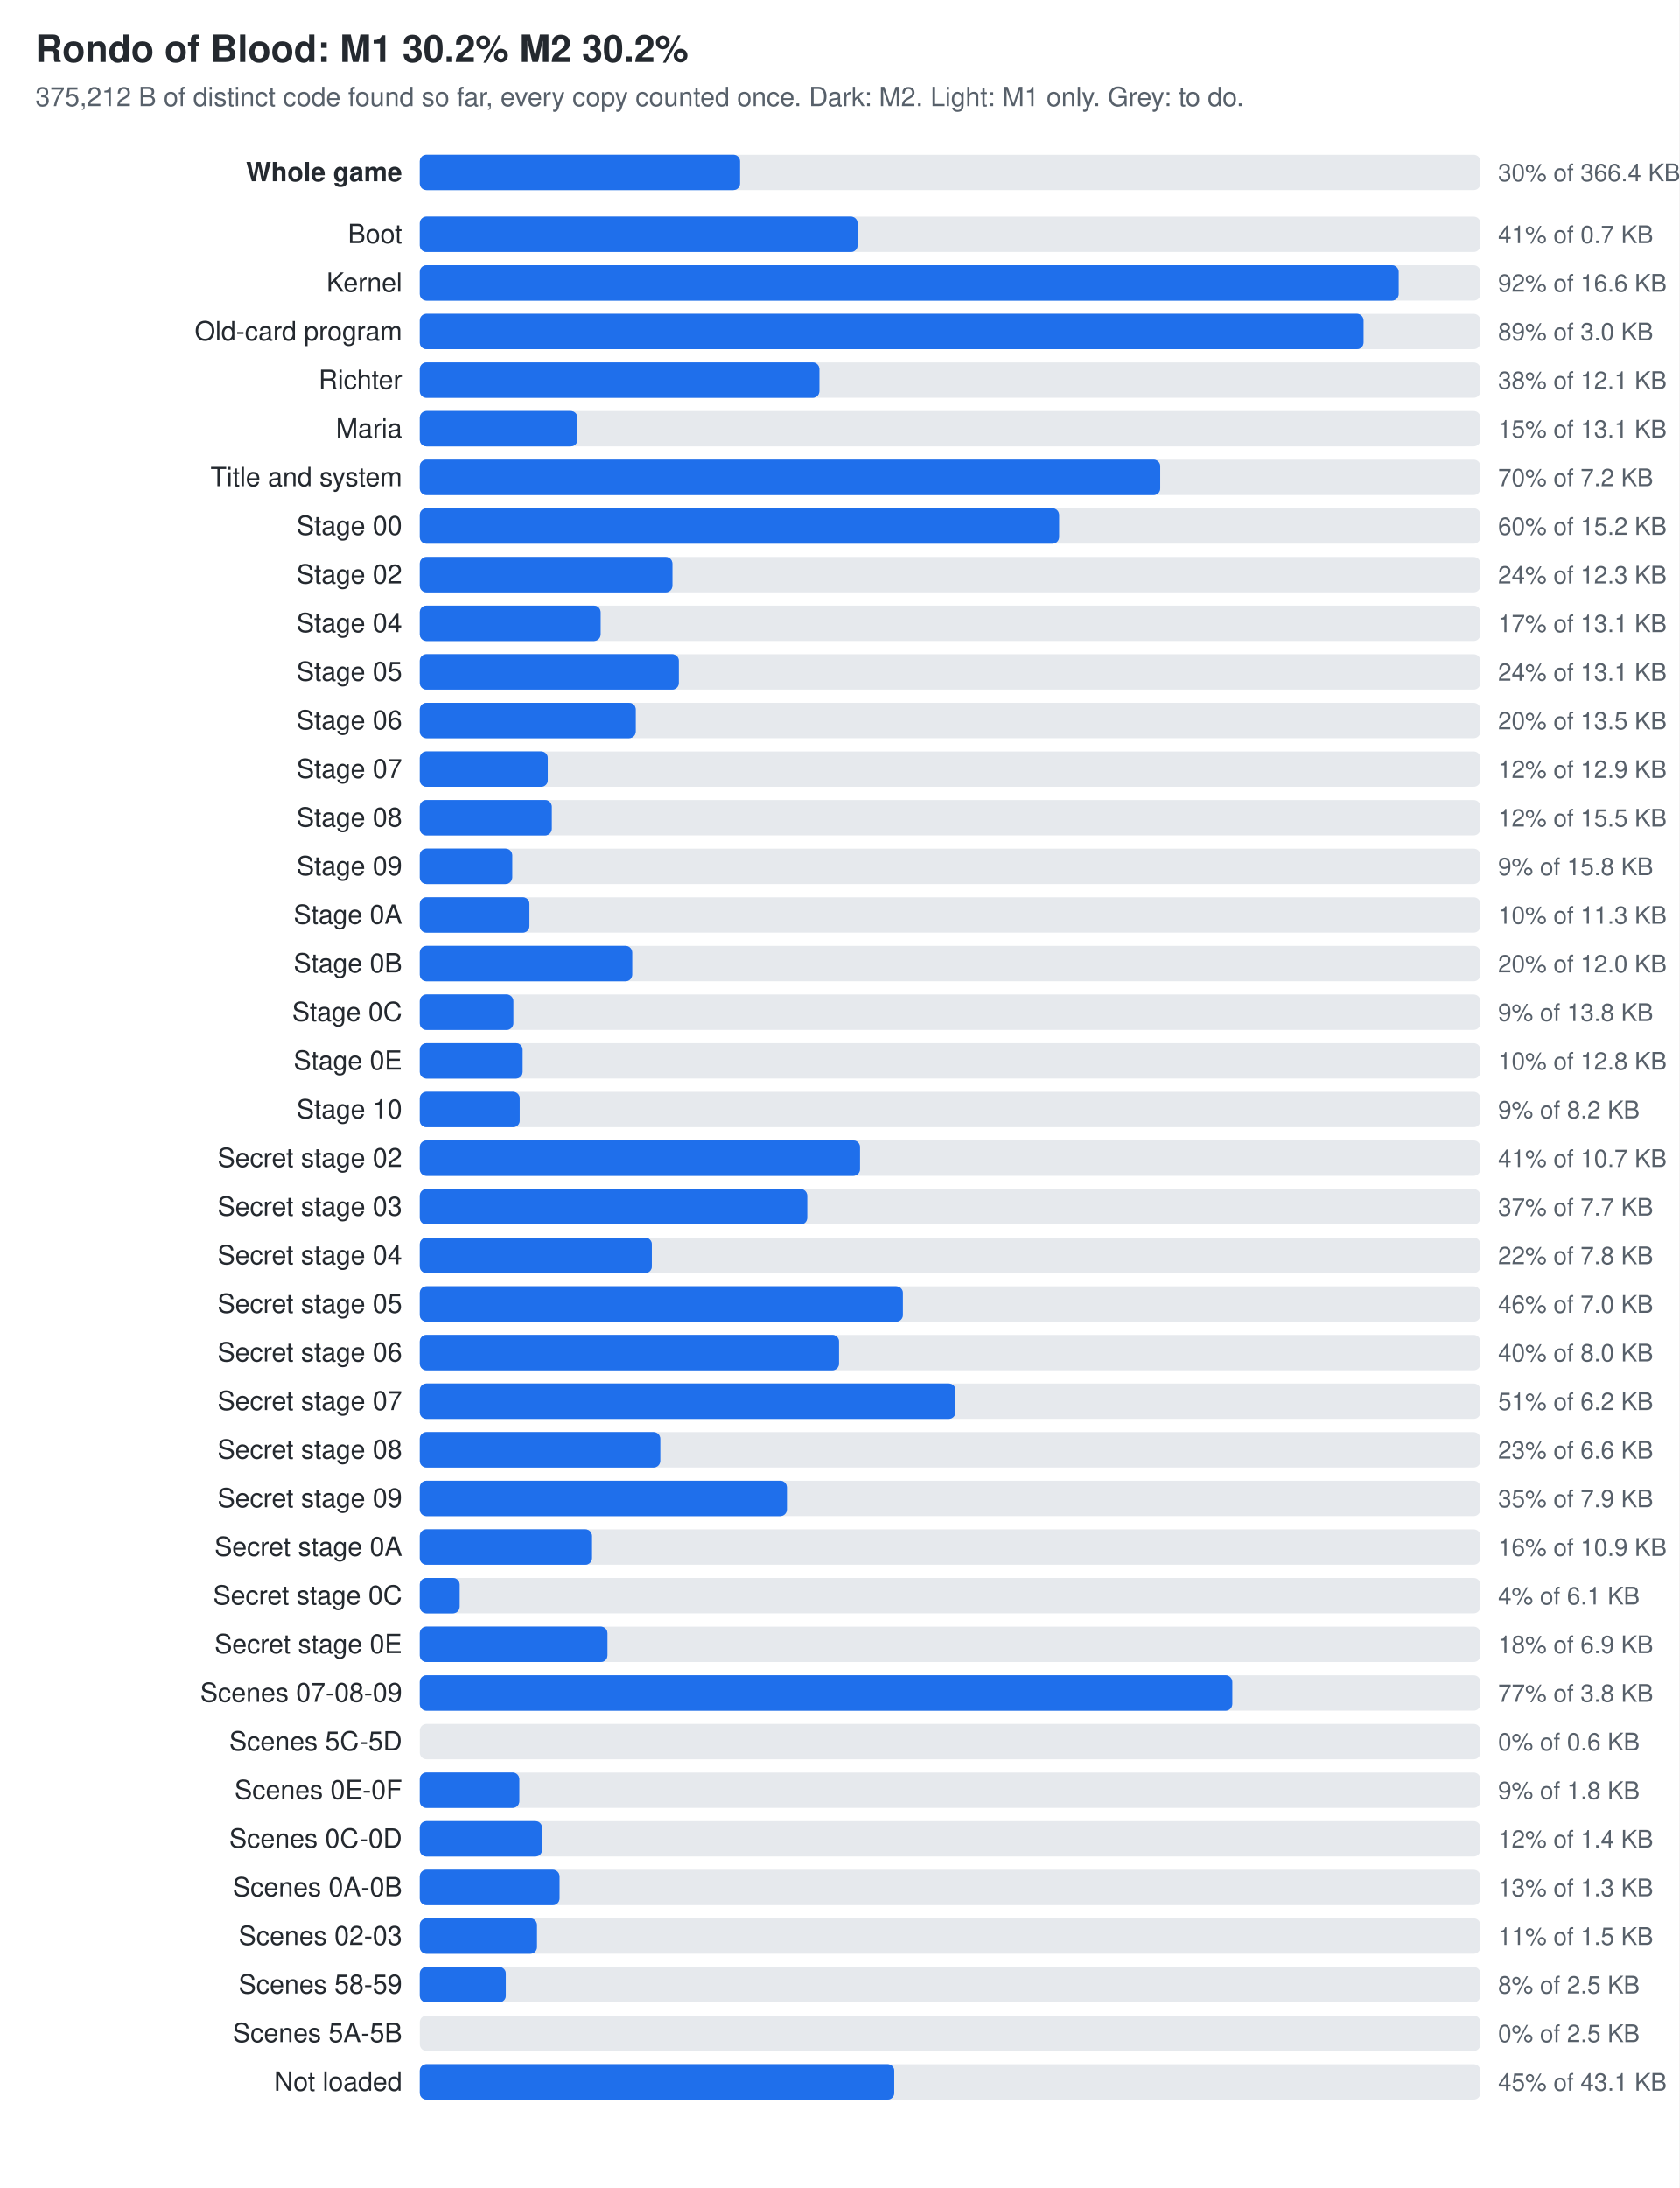
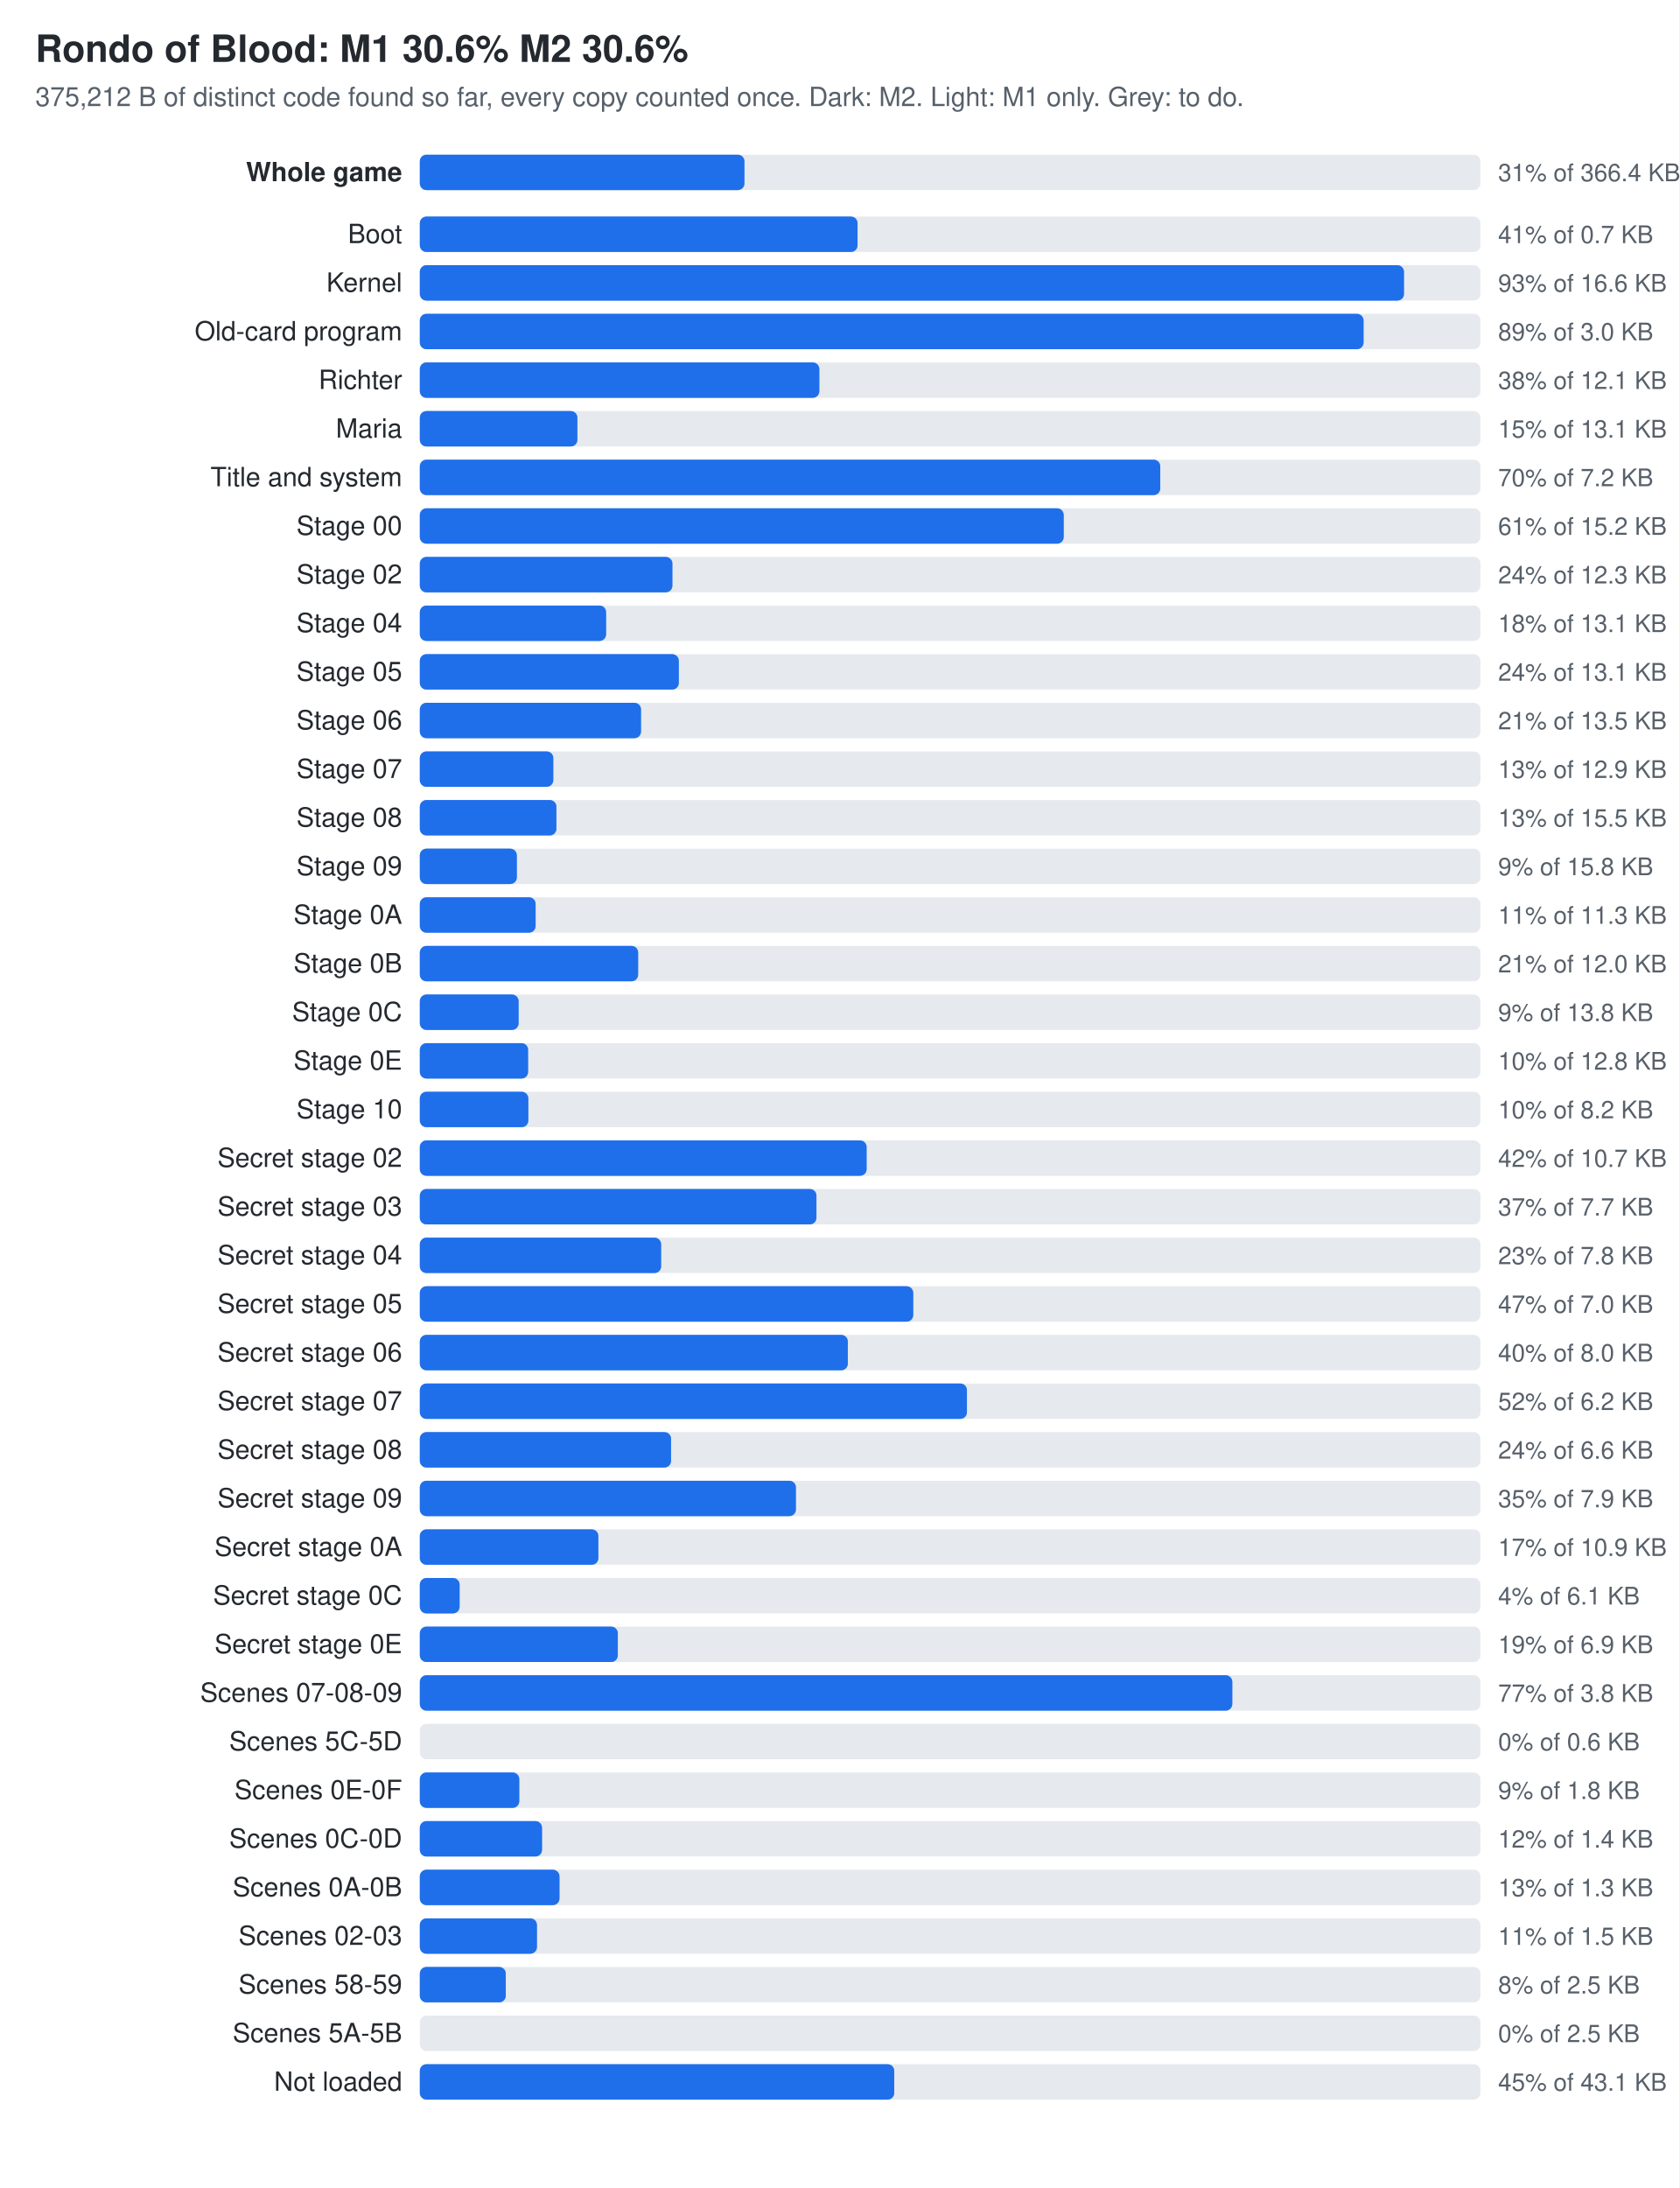
<svg xmlns="http://www.w3.org/2000/svg" width="760" height="990" viewBox="0 0 760 990" font-family="-apple-system,Segoe UI,Helvetica,Arial,sans-serif">
  <rect width="760" height="990" fill="#ffffff" />
-   <text x="16" y="28" font-size="17" font-weight="600" fill="#24292f">Rondo of Blood: M1 30.2%  M2 30.2%</text>
+   <text x="16" y="28" font-size="17" font-weight="600" fill="#24292f">Rondo of Blood: M1 30.6%  M2 30.6%</text>
  <text x="16" y="48" font-size="12" fill="#57606a">375,212 B of distinct code found so far, every copy counted once. Dark: M2. Light: M1 only. Grey: to do.</text>
  <text x="182" y="82" font-size="12" text-anchor="end" fill="#24292f" font-weight="600">Whole game</text>
  <rect x="190" y="70" width="480" height="16" rx="3" fill="#e6e9ed" />
-   <rect x="190" y="70" width="144.9" height="16" rx="3" fill="#8cb4f5" />
-   <rect x="190" y="70" width="144.9" height="16" rx="3" fill="#1f6feb" />
-   <text x="678" y="82" font-size="11" fill="#57606a">30% of 366.4 KB</text>
+   <rect x="190" y="70" width="146.9" height="16" rx="3" fill="#8cb4f5" />
+   <rect x="190" y="70" width="146.9" height="16" rx="3" fill="#1f6feb" />
+   <text x="678" y="82" font-size="11" fill="#57606a">31% of 366.4 KB</text>
  <text x="182" y="110" font-size="12" text-anchor="end" fill="#24292f">Boot</text>
  <rect x="190" y="98" width="480" height="16" rx="3" fill="#e6e9ed" />
  <rect x="190" y="98" width="198.1" height="16" rx="3" fill="#8cb4f5" />
  <rect x="190" y="98" width="198.1" height="16" rx="3" fill="#1f6feb" />
  <text x="678" y="110" font-size="11" fill="#57606a">41% of 0.7 KB</text>
  <text x="182" y="132" font-size="12" text-anchor="end" fill="#24292f">Kernel</text>
  <rect x="190" y="120" width="480" height="16" rx="3" fill="#e6e9ed" />
-   <rect x="190" y="120" width="443.0" height="16" rx="3" fill="#8cb4f5" />
-   <rect x="190" y="120" width="443.0" height="16" rx="3" fill="#1f6feb" />
-   <text x="678" y="132" font-size="11" fill="#57606a">92% of 16.6 KB</text>
+   <rect x="190" y="120" width="445.4" height="16" rx="3" fill="#8cb4f5" />
+   <rect x="190" y="120" width="445.4" height="16" rx="3" fill="#1f6feb" />
+   <text x="678" y="132" font-size="11" fill="#57606a">93% of 16.6 KB</text>
  <text x="182" y="154" font-size="12" text-anchor="end" fill="#24292f">Old-card program</text>
  <rect x="190" y="142" width="480" height="16" rx="3" fill="#e6e9ed" />
  <rect x="190" y="142" width="427.1" height="16" rx="3" fill="#8cb4f5" />
  <rect x="190" y="142" width="427.1" height="16" rx="3" fill="#1f6feb" />
  <text x="678" y="154" font-size="11" fill="#57606a">89% of 3.0 KB</text>
  <text x="182" y="176" font-size="12" text-anchor="end" fill="#24292f">Richter</text>
  <rect x="190" y="164" width="480" height="16" rx="3" fill="#e6e9ed" />
  <rect x="190" y="164" width="180.8" height="16" rx="3" fill="#8cb4f5" />
  <rect x="190" y="164" width="180.8" height="16" rx="3" fill="#1f6feb" />
  <text x="678" y="176" font-size="11" fill="#57606a">38% of 12.1 KB</text>
  <text x="182" y="198" font-size="12" text-anchor="end" fill="#24292f">Maria</text>
  <rect x="190" y="186" width="480" height="16" rx="3" fill="#e6e9ed" />
  <rect x="190" y="186" width="71.3" height="16" rx="3" fill="#8cb4f5" />
  <rect x="190" y="186" width="71.3" height="16" rx="3" fill="#1f6feb" />
  <text x="678" y="198" font-size="11" fill="#57606a">15% of 13.1 KB</text>
  <text x="182" y="220" font-size="12" text-anchor="end" fill="#24292f">Title and system</text>
  <rect x="190" y="208" width="480" height="16" rx="3" fill="#e6e9ed" />
  <rect x="190" y="208" width="335.1" height="16" rx="3" fill="#8cb4f5" />
  <rect x="190" y="208" width="335.1" height="16" rx="3" fill="#1f6feb" />
  <text x="678" y="220" font-size="11" fill="#57606a">70% of 7.2 KB</text>
  <text x="182" y="242" font-size="12" text-anchor="end" fill="#24292f">Stage 00</text>
  <rect x="190" y="230" width="480" height="16" rx="3" fill="#e6e9ed" />
-   <rect x="190" y="230" width="289.3" height="16" rx="3" fill="#8cb4f5" />
-   <rect x="190" y="230" width="289.3" height="16" rx="3" fill="#1f6feb" />
-   <text x="678" y="242" font-size="11" fill="#57606a">60% of 15.2 KB</text>
+   <rect x="190" y="230" width="291.4" height="16" rx="3" fill="#8cb4f5" />
+   <rect x="190" y="230" width="291.4" height="16" rx="3" fill="#1f6feb" />
+   <text x="678" y="242" font-size="11" fill="#57606a">61% of 15.2 KB</text>
  <text x="182" y="264" font-size="12" text-anchor="end" fill="#24292f">Stage 02</text>
  <rect x="190" y="252" width="480" height="16" rx="3" fill="#e6e9ed" />
  <rect x="190" y="252" width="114.3" height="16" rx="3" fill="#8cb4f5" />
  <rect x="190" y="252" width="114.3" height="16" rx="3" fill="#1f6feb" />
  <text x="678" y="264" font-size="11" fill="#57606a">24% of 12.3 KB</text>
  <text x="182" y="286" font-size="12" text-anchor="end" fill="#24292f">Stage 04</text>
  <rect x="190" y="274" width="480" height="16" rx="3" fill="#e6e9ed" />
-   <rect x="190" y="274" width="81.8" height="16" rx="3" fill="#8cb4f5" />
-   <rect x="190" y="274" width="81.8" height="16" rx="3" fill="#1f6feb" />
-   <text x="678" y="286" font-size="11" fill="#57606a">17% of 13.1 KB</text>
+   <rect x="190" y="274" width="84.3" height="16" rx="3" fill="#8cb4f5" />
+   <rect x="190" y="274" width="84.3" height="16" rx="3" fill="#1f6feb" />
+   <text x="678" y="286" font-size="11" fill="#57606a">18% of 13.1 KB</text>
  <text x="182" y="308" font-size="12" text-anchor="end" fill="#24292f">Stage 05</text>
  <rect x="190" y="296" width="480" height="16" rx="3" fill="#e6e9ed" />
  <rect x="190" y="296" width="117.2" height="16" rx="3" fill="#8cb4f5" />
  <rect x="190" y="296" width="117.2" height="16" rx="3" fill="#1f6feb" />
  <text x="678" y="308" font-size="11" fill="#57606a">24% of 13.1 KB</text>
  <text x="182" y="330" font-size="12" text-anchor="end" fill="#24292f">Stage 06</text>
  <rect x="190" y="318" width="480" height="16" rx="3" fill="#e6e9ed" />
-   <rect x="190" y="318" width="97.7" height="16" rx="3" fill="#8cb4f5" />
-   <rect x="190" y="318" width="97.7" height="16" rx="3" fill="#1f6feb" />
-   <text x="678" y="330" font-size="11" fill="#57606a">20% of 13.5 KB</text>
+   <rect x="190" y="318" width="100.1" height="16" rx="3" fill="#8cb4f5" />
+   <rect x="190" y="318" width="100.1" height="16" rx="3" fill="#1f6feb" />
+   <text x="678" y="330" font-size="11" fill="#57606a">21% of 13.5 KB</text>
  <text x="182" y="352" font-size="12" text-anchor="end" fill="#24292f">Stage 07</text>
  <rect x="190" y="340" width="480" height="16" rx="3" fill="#e6e9ed" />
-   <rect x="190" y="340" width="57.9" height="16" rx="3" fill="#8cb4f5" />
-   <rect x="190" y="340" width="57.9" height="16" rx="3" fill="#1f6feb" />
-   <text x="678" y="352" font-size="11" fill="#57606a">12% of 12.9 KB</text>
+   <rect x="190" y="340" width="60.4" height="16" rx="3" fill="#8cb4f5" />
+   <rect x="190" y="340" width="60.4" height="16" rx="3" fill="#1f6feb" />
+   <text x="678" y="352" font-size="11" fill="#57606a">13% of 12.9 KB</text>
  <text x="182" y="374" font-size="12" text-anchor="end" fill="#24292f">Stage 08</text>
  <rect x="190" y="362" width="480" height="16" rx="3" fill="#e6e9ed" />
-   <rect x="190" y="362" width="59.7" height="16" rx="3" fill="#8cb4f5" />
-   <rect x="190" y="362" width="59.7" height="16" rx="3" fill="#1f6feb" />
-   <text x="678" y="374" font-size="11" fill="#57606a">12% of 15.5 KB</text>
+   <rect x="190" y="362" width="61.8" height="16" rx="3" fill="#8cb4f5" />
+   <rect x="190" y="362" width="61.8" height="16" rx="3" fill="#1f6feb" />
+   <text x="678" y="374" font-size="11" fill="#57606a">13% of 15.5 KB</text>
  <text x="182" y="396" font-size="12" text-anchor="end" fill="#24292f">Stage 09</text>
  <rect x="190" y="384" width="480" height="16" rx="3" fill="#e6e9ed" />
-   <rect x="190" y="384" width="41.8" height="16" rx="3" fill="#8cb4f5" />
-   <rect x="190" y="384" width="41.8" height="16" rx="3" fill="#1f6feb" />
+   <rect x="190" y="384" width="43.9" height="16" rx="3" fill="#8cb4f5" />
+   <rect x="190" y="384" width="43.9" height="16" rx="3" fill="#1f6feb" />
  <text x="678" y="396" font-size="11" fill="#57606a">9% of 15.8 KB</text>
  <text x="182" y="418" font-size="12" text-anchor="end" fill="#24292f">Stage 0A</text>
  <rect x="190" y="406" width="480" height="16" rx="3" fill="#e6e9ed" />
-   <rect x="190" y="406" width="49.6" height="16" rx="3" fill="#8cb4f5" />
-   <rect x="190" y="406" width="49.6" height="16" rx="3" fill="#1f6feb" />
-   <text x="678" y="418" font-size="11" fill="#57606a">10% of 11.3 KB</text>
+   <rect x="190" y="406" width="52.4" height="16" rx="3" fill="#8cb4f5" />
+   <rect x="190" y="406" width="52.4" height="16" rx="3" fill="#1f6feb" />
+   <text x="678" y="418" font-size="11" fill="#57606a">11% of 11.3 KB</text>
  <text x="182" y="440" font-size="12" text-anchor="end" fill="#24292f">Stage 0B</text>
  <rect x="190" y="428" width="480" height="16" rx="3" fill="#e6e9ed" />
-   <rect x="190" y="428" width="96.1" height="16" rx="3" fill="#8cb4f5" />
-   <rect x="190" y="428" width="96.1" height="16" rx="3" fill="#1f6feb" />
-   <text x="678" y="440" font-size="11" fill="#57606a">20% of 12.0 KB</text>
+   <rect x="190" y="428" width="98.8" height="16" rx="3" fill="#8cb4f5" />
+   <rect x="190" y="428" width="98.8" height="16" rx="3" fill="#1f6feb" />
+   <text x="678" y="440" font-size="11" fill="#57606a">21% of 12.0 KB</text>
  <text x="182" y="462" font-size="12" text-anchor="end" fill="#24292f">Stage 0C</text>
  <rect x="190" y="450" width="480" height="16" rx="3" fill="#e6e9ed" />
-   <rect x="190" y="450" width="42.3" height="16" rx="3" fill="#8cb4f5" />
-   <rect x="190" y="450" width="42.3" height="16" rx="3" fill="#1f6feb" />
+   <rect x="190" y="450" width="44.7" height="16" rx="3" fill="#8cb4f5" />
+   <rect x="190" y="450" width="44.7" height="16" rx="3" fill="#1f6feb" />
  <text x="678" y="462" font-size="11" fill="#57606a">9% of 13.8 KB</text>
  <text x="182" y="484" font-size="12" text-anchor="end" fill="#24292f">Stage 0E</text>
  <rect x="190" y="472" width="480" height="16" rx="3" fill="#e6e9ed" />
-   <rect x="190" y="472" width="46.5" height="16" rx="3" fill="#8cb4f5" />
-   <rect x="190" y="472" width="46.5" height="16" rx="3" fill="#1f6feb" />
+   <rect x="190" y="472" width="49.0" height="16" rx="3" fill="#8cb4f5" />
+   <rect x="190" y="472" width="49.0" height="16" rx="3" fill="#1f6feb" />
  <text x="678" y="484" font-size="11" fill="#57606a">10% of 12.8 KB</text>
  <text x="182" y="506" font-size="12" text-anchor="end" fill="#24292f">Stage 10</text>
  <rect x="190" y="494" width="480" height="16" rx="3" fill="#e6e9ed" />
-   <rect x="190" y="494" width="45.2" height="16" rx="3" fill="#8cb4f5" />
-   <rect x="190" y="494" width="45.2" height="16" rx="3" fill="#1f6feb" />
-   <text x="678" y="506" font-size="11" fill="#57606a">9% of 8.2 KB</text>
+   <rect x="190" y="494" width="49.1" height="16" rx="3" fill="#8cb4f5" />
+   <rect x="190" y="494" width="49.1" height="16" rx="3" fill="#1f6feb" />
+   <text x="678" y="506" font-size="11" fill="#57606a">10% of 8.2 KB</text>
  <text x="182" y="528" font-size="12" text-anchor="end" fill="#24292f">Secret stage 02</text>
  <rect x="190" y="516" width="480" height="16" rx="3" fill="#e6e9ed" />
-   <rect x="190" y="516" width="199.2" height="16" rx="3" fill="#8cb4f5" />
-   <rect x="190" y="516" width="199.2" height="16" rx="3" fill="#1f6feb" />
-   <text x="678" y="528" font-size="11" fill="#57606a">41% of 10.7 KB</text>
+   <rect x="190" y="516" width="202.2" height="16" rx="3" fill="#8cb4f5" />
+   <rect x="190" y="516" width="202.2" height="16" rx="3" fill="#1f6feb" />
+   <text x="678" y="528" font-size="11" fill="#57606a">42% of 10.7 KB</text>
  <text x="182" y="550" font-size="12" text-anchor="end" fill="#24292f">Secret stage 03</text>
  <rect x="190" y="538" width="480" height="16" rx="3" fill="#e6e9ed" />
-   <rect x="190" y="538" width="175.3" height="16" rx="3" fill="#8cb4f5" />
-   <rect x="190" y="538" width="175.3" height="16" rx="3" fill="#1f6feb" />
+   <rect x="190" y="538" width="179.5" height="16" rx="3" fill="#8cb4f5" />
+   <rect x="190" y="538" width="179.5" height="16" rx="3" fill="#1f6feb" />
  <text x="678" y="550" font-size="11" fill="#57606a">37% of 7.7 KB</text>
  <text x="182" y="572" font-size="12" text-anchor="end" fill="#24292f">Secret stage 04</text>
  <rect x="190" y="560" width="480" height="16" rx="3" fill="#e6e9ed" />
-   <rect x="190" y="560" width="105.0" height="16" rx="3" fill="#8cb4f5" />
-   <rect x="190" y="560" width="105.0" height="16" rx="3" fill="#1f6feb" />
-   <text x="678" y="572" font-size="11" fill="#57606a">22% of 7.8 KB</text>
+   <rect x="190" y="560" width="109.2" height="16" rx="3" fill="#8cb4f5" />
+   <rect x="190" y="560" width="109.2" height="16" rx="3" fill="#1f6feb" />
+   <text x="678" y="572" font-size="11" fill="#57606a">23% of 7.8 KB</text>
  <text x="182" y="594" font-size="12" text-anchor="end" fill="#24292f">Secret stage 05</text>
  <rect x="190" y="582" width="480" height="16" rx="3" fill="#e6e9ed" />
-   <rect x="190" y="582" width="218.6" height="16" rx="3" fill="#8cb4f5" />
-   <rect x="190" y="582" width="218.6" height="16" rx="3" fill="#1f6feb" />
-   <text x="678" y="594" font-size="11" fill="#57606a">46% of 7.0 KB</text>
+   <rect x="190" y="582" width="223.3" height="16" rx="3" fill="#8cb4f5" />
+   <rect x="190" y="582" width="223.3" height="16" rx="3" fill="#1f6feb" />
+   <text x="678" y="594" font-size="11" fill="#57606a">47% of 7.0 KB</text>
  <text x="182" y="616" font-size="12" text-anchor="end" fill="#24292f">Secret stage 06</text>
  <rect x="190" y="604" width="480" height="16" rx="3" fill="#e6e9ed" />
-   <rect x="190" y="604" width="189.7" height="16" rx="3" fill="#8cb4f5" />
-   <rect x="190" y="604" width="189.7" height="16" rx="3" fill="#1f6feb" />
+   <rect x="190" y="604" width="193.7" height="16" rx="3" fill="#8cb4f5" />
+   <rect x="190" y="604" width="193.7" height="16" rx="3" fill="#1f6feb" />
  <text x="678" y="616" font-size="11" fill="#57606a">40% of 8.0 KB</text>
  <text x="182" y="638" font-size="12" text-anchor="end" fill="#24292f">Secret stage 07</text>
  <rect x="190" y="626" width="480" height="16" rx="3" fill="#e6e9ed" />
-   <rect x="190" y="626" width="242.4" height="16" rx="3" fill="#8cb4f5" />
-   <rect x="190" y="626" width="242.4" height="16" rx="3" fill="#1f6feb" />
-   <text x="678" y="638" font-size="11" fill="#57606a">51% of 6.2 KB</text>
+   <rect x="190" y="626" width="247.6" height="16" rx="3" fill="#8cb4f5" />
+   <rect x="190" y="626" width="247.6" height="16" rx="3" fill="#1f6feb" />
+   <text x="678" y="638" font-size="11" fill="#57606a">52% of 6.2 KB</text>
  <text x="182" y="660" font-size="12" text-anchor="end" fill="#24292f">Secret stage 08</text>
  <rect x="190" y="648" width="480" height="16" rx="3" fill="#e6e9ed" />
-   <rect x="190" y="648" width="108.8" height="16" rx="3" fill="#8cb4f5" />
-   <rect x="190" y="648" width="108.8" height="16" rx="3" fill="#1f6feb" />
-   <text x="678" y="660" font-size="11" fill="#57606a">23% of 6.6 KB</text>
+   <rect x="190" y="648" width="113.7" height="16" rx="3" fill="#8cb4f5" />
+   <rect x="190" y="648" width="113.7" height="16" rx="3" fill="#1f6feb" />
+   <text x="678" y="660" font-size="11" fill="#57606a">24% of 6.6 KB</text>
  <text x="182" y="682" font-size="12" text-anchor="end" fill="#24292f">Secret stage 09</text>
  <rect x="190" y="670" width="480" height="16" rx="3" fill="#e6e9ed" />
-   <rect x="190" y="670" width="166.1" height="16" rx="3" fill="#8cb4f5" />
-   <rect x="190" y="670" width="166.1" height="16" rx="3" fill="#1f6feb" />
+   <rect x="190" y="670" width="170.2" height="16" rx="3" fill="#8cb4f5" />
+   <rect x="190" y="670" width="170.2" height="16" rx="3" fill="#1f6feb" />
  <text x="678" y="682" font-size="11" fill="#57606a">35% of 7.9 KB</text>
  <text x="182" y="704" font-size="12" text-anchor="end" fill="#24292f">Secret stage 0A</text>
  <rect x="190" y="692" width="480" height="16" rx="3" fill="#e6e9ed" />
-   <rect x="190" y="692" width="77.9" height="16" rx="3" fill="#8cb4f5" />
-   <rect x="190" y="692" width="77.9" height="16" rx="3" fill="#1f6feb" />
-   <text x="678" y="704" font-size="11" fill="#57606a">16% of 10.9 KB</text>
+   <rect x="190" y="692" width="80.8" height="16" rx="3" fill="#8cb4f5" />
+   <rect x="190" y="692" width="80.8" height="16" rx="3" fill="#1f6feb" />
+   <text x="678" y="704" font-size="11" fill="#57606a">17% of 10.9 KB</text>
  <text x="182" y="726" font-size="12" text-anchor="end" fill="#24292f">Secret stage 0C</text>
  <rect x="190" y="714" width="480" height="16" rx="3" fill="#e6e9ed" />
  <rect x="190" y="714" width="18.0" height="16" rx="3" fill="#8cb4f5" />
  <rect x="190" y="714" width="18.0" height="16" rx="3" fill="#1f6feb" />
  <text x="678" y="726" font-size="11" fill="#57606a">4% of 6.1 KB</text>
  <text x="182" y="748" font-size="12" text-anchor="end" fill="#24292f">Secret stage 0E</text>
  <rect x="190" y="736" width="480" height="16" rx="3" fill="#e6e9ed" />
-   <rect x="190" y="736" width="84.9" height="16" rx="3" fill="#8cb4f5" />
-   <rect x="190" y="736" width="84.9" height="16" rx="3" fill="#1f6feb" />
-   <text x="678" y="748" font-size="11" fill="#57606a">18% of 6.9 KB</text>
+   <rect x="190" y="736" width="89.6" height="16" rx="3" fill="#8cb4f5" />
+   <rect x="190" y="736" width="89.6" height="16" rx="3" fill="#1f6feb" />
+   <text x="678" y="748" font-size="11" fill="#57606a">19% of 6.9 KB</text>
  <text x="182" y="770" font-size="12" text-anchor="end" fill="#24292f">Scenes 07-08-09</text>
  <rect x="190" y="758" width="480" height="16" rx="3" fill="#e6e9ed" />
  <rect x="190" y="758" width="367.7" height="16" rx="3" fill="#8cb4f5" />
  <rect x="190" y="758" width="367.7" height="16" rx="3" fill="#1f6feb" />
  <text x="678" y="770" font-size="11" fill="#57606a">77% of 3.8 KB</text>
  <text x="182" y="792" font-size="12" text-anchor="end" fill="#24292f">Scenes 5C-5D</text>
  <rect x="190" y="780" width="480" height="16" rx="3" fill="#e6e9ed" />
  <text x="678" y="792" font-size="11" fill="#57606a">0% of 0.6 KB</text>
  <text x="182" y="814" font-size="12" text-anchor="end" fill="#24292f">Scenes 0E-0F</text>
  <rect x="190" y="802" width="480" height="16" rx="3" fill="#e6e9ed" />
  <rect x="190" y="802" width="45.0" height="16" rx="3" fill="#8cb4f5" />
  <rect x="190" y="802" width="45.0" height="16" rx="3" fill="#1f6feb" />
  <text x="678" y="814" font-size="11" fill="#57606a">9% of 1.8 KB</text>
  <text x="182" y="836" font-size="12" text-anchor="end" fill="#24292f">Scenes 0C-0D</text>
  <rect x="190" y="824" width="480" height="16" rx="3" fill="#e6e9ed" />
  <rect x="190" y="824" width="55.3" height="16" rx="3" fill="#8cb4f5" />
  <rect x="190" y="824" width="55.3" height="16" rx="3" fill="#1f6feb" />
  <text x="678" y="836" font-size="11" fill="#57606a">12% of 1.4 KB</text>
  <text x="182" y="858" font-size="12" text-anchor="end" fill="#24292f">Scenes 0A-0B</text>
  <rect x="190" y="846" width="480" height="16" rx="3" fill="#e6e9ed" />
  <rect x="190" y="846" width="63.2" height="16" rx="3" fill="#8cb4f5" />
  <rect x="190" y="846" width="63.2" height="16" rx="3" fill="#1f6feb" />
  <text x="678" y="858" font-size="11" fill="#57606a">13% of 1.3 KB</text>
  <text x="182" y="880" font-size="12" text-anchor="end" fill="#24292f">Scenes 02-03</text>
  <rect x="190" y="868" width="480" height="16" rx="3" fill="#e6e9ed" />
  <rect x="190" y="868" width="53.0" height="16" rx="3" fill="#8cb4f5" />
  <rect x="190" y="868" width="53.0" height="16" rx="3" fill="#1f6feb" />
  <text x="678" y="880" font-size="11" fill="#57606a">11% of 1.5 KB</text>
  <text x="182" y="902" font-size="12" text-anchor="end" fill="#24292f">Scenes 58-59</text>
  <rect x="190" y="890" width="480" height="16" rx="3" fill="#e6e9ed" />
  <rect x="190" y="890" width="38.9" height="16" rx="3" fill="#8cb4f5" />
  <rect x="190" y="890" width="38.9" height="16" rx="3" fill="#1f6feb" />
  <text x="678" y="902" font-size="11" fill="#57606a">8% of 2.5 KB</text>
  <text x="182" y="924" font-size="12" text-anchor="end" fill="#24292f">Scenes 5A-5B</text>
  <rect x="190" y="912" width="480" height="16" rx="3" fill="#e6e9ed" />
  <text x="678" y="924" font-size="11" fill="#57606a">0% of 2.5 KB</text>
  <text x="182" y="946" font-size="12" text-anchor="end" fill="#24292f">Not loaded</text>
  <rect x="190" y="934" width="480" height="16" rx="3" fill="#e6e9ed" />
  <rect x="190" y="934" width="214.7" height="16" rx="3" fill="#8cb4f5" />
  <rect x="190" y="934" width="214.7" height="16" rx="3" fill="#1f6feb" />
  <text x="678" y="946" font-size="11" fill="#57606a">45% of 43.1 KB</text>
</svg>
